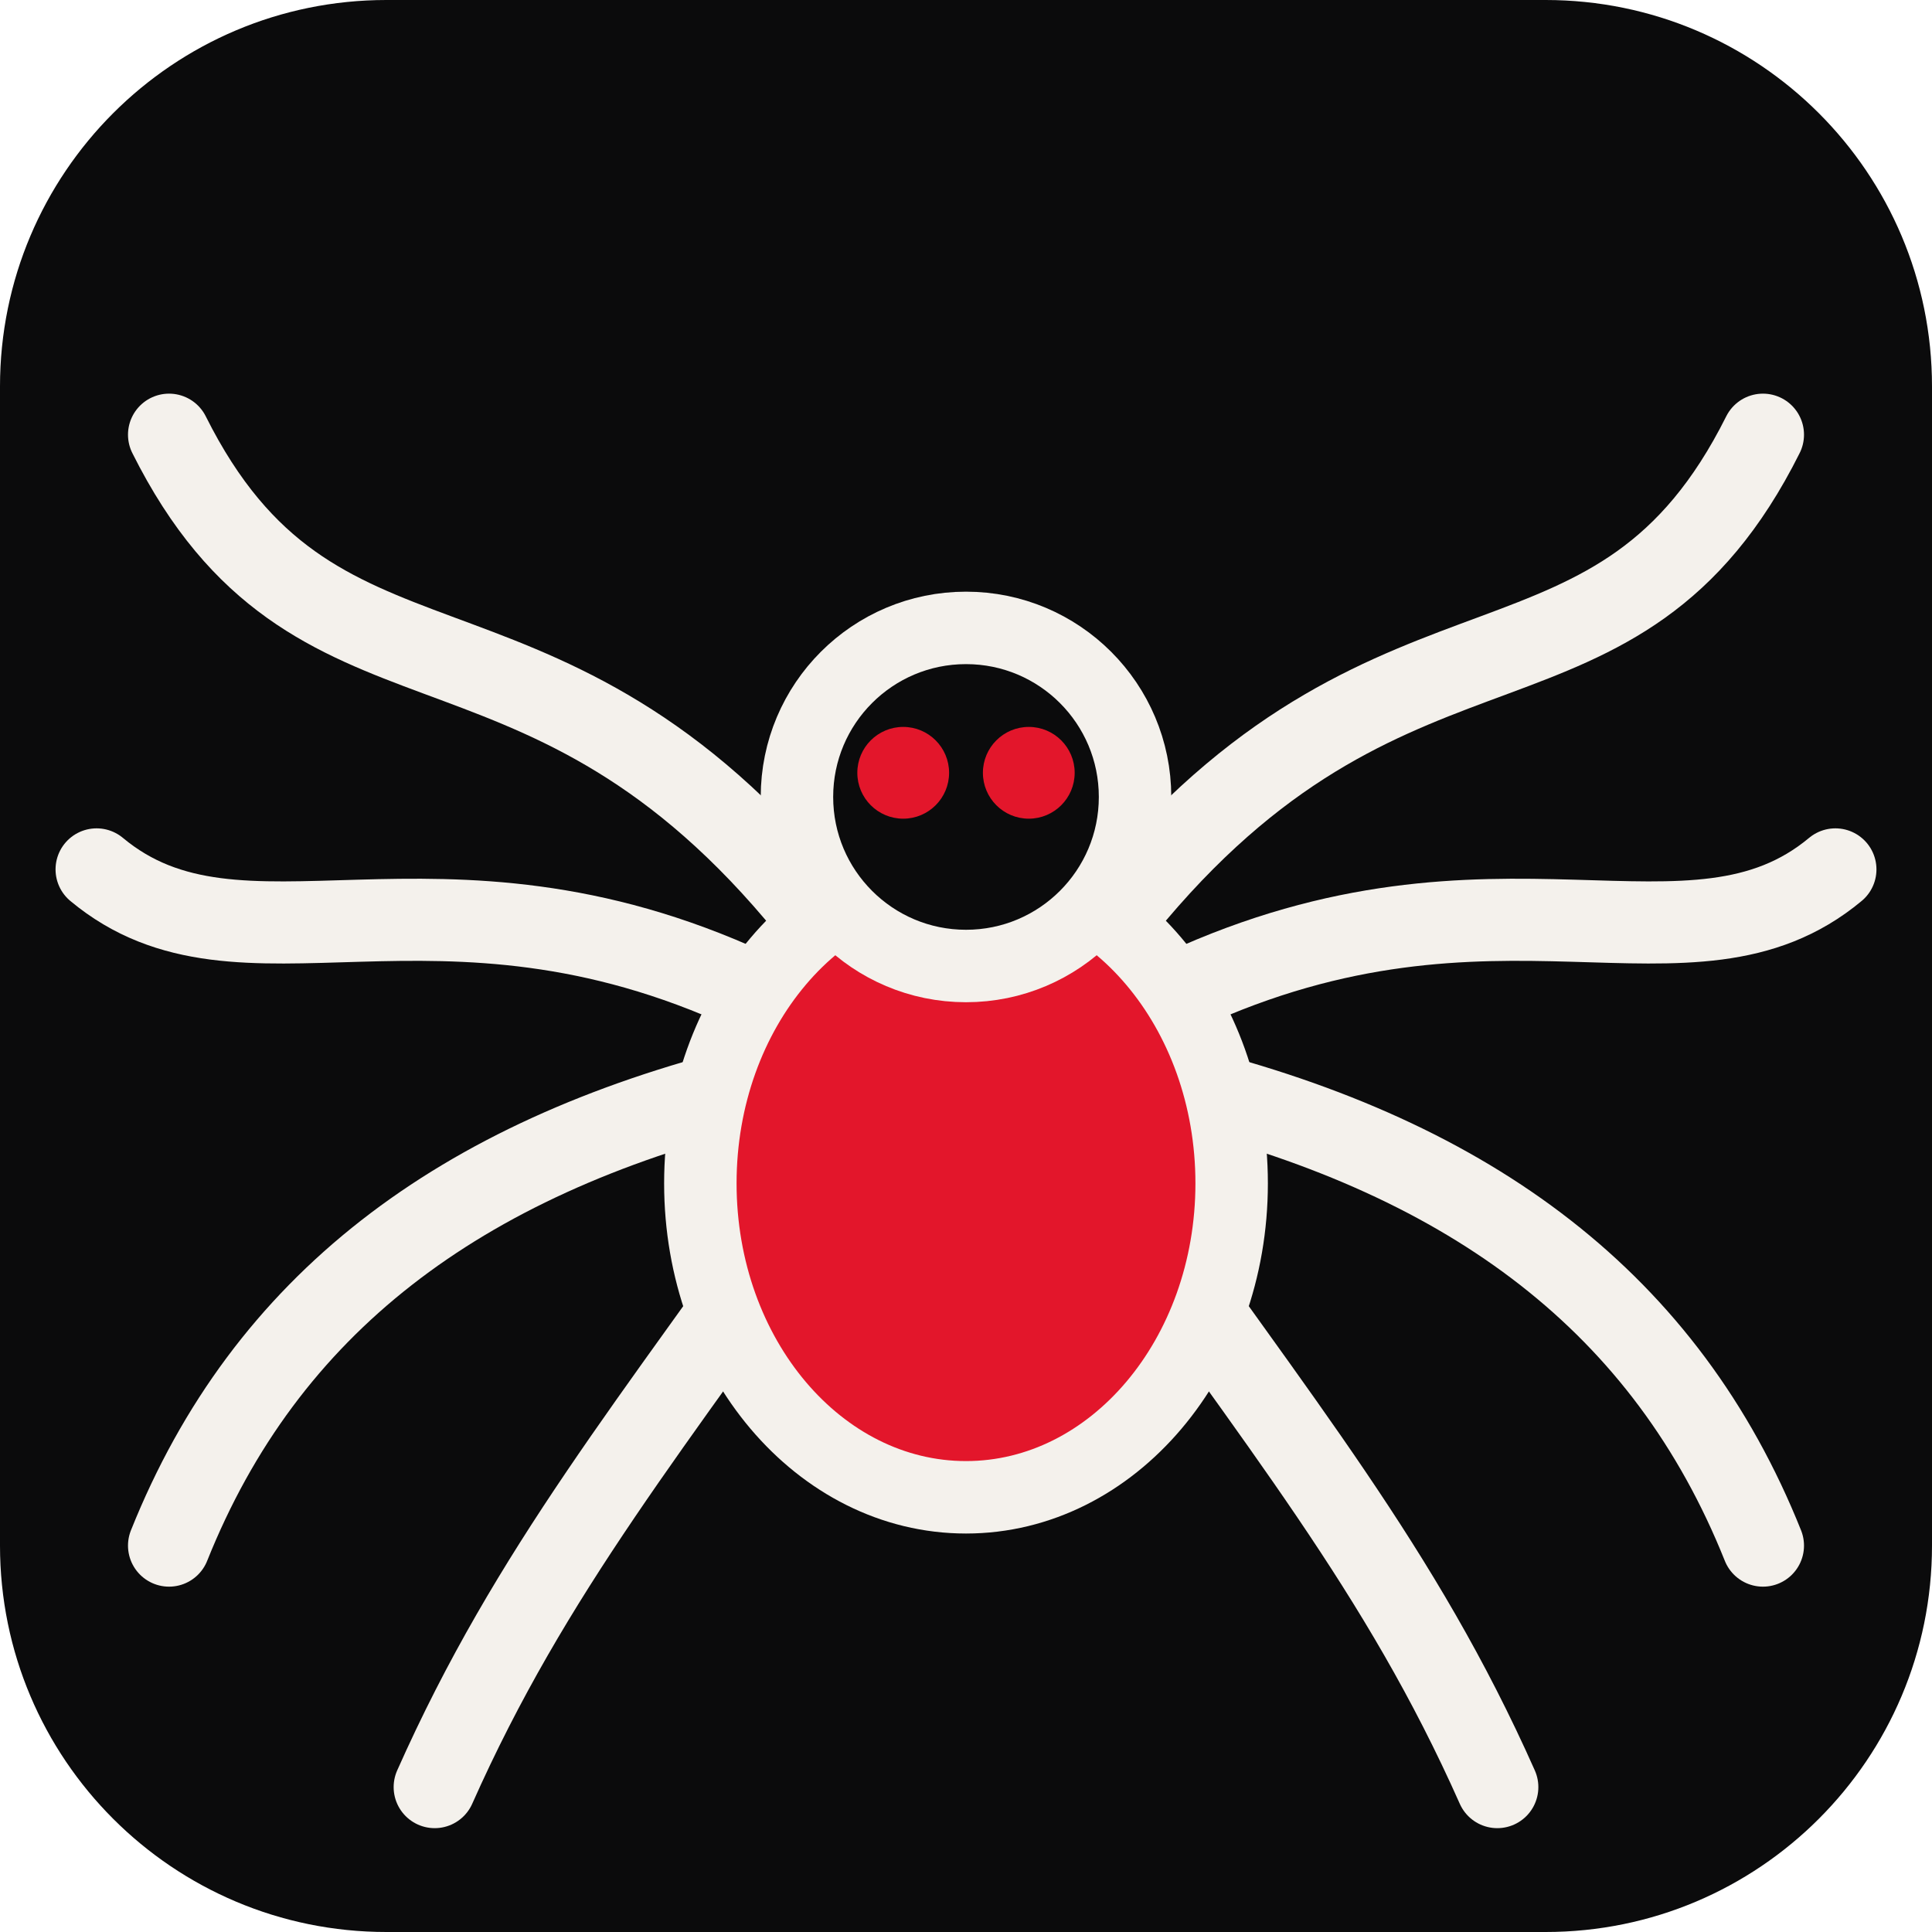
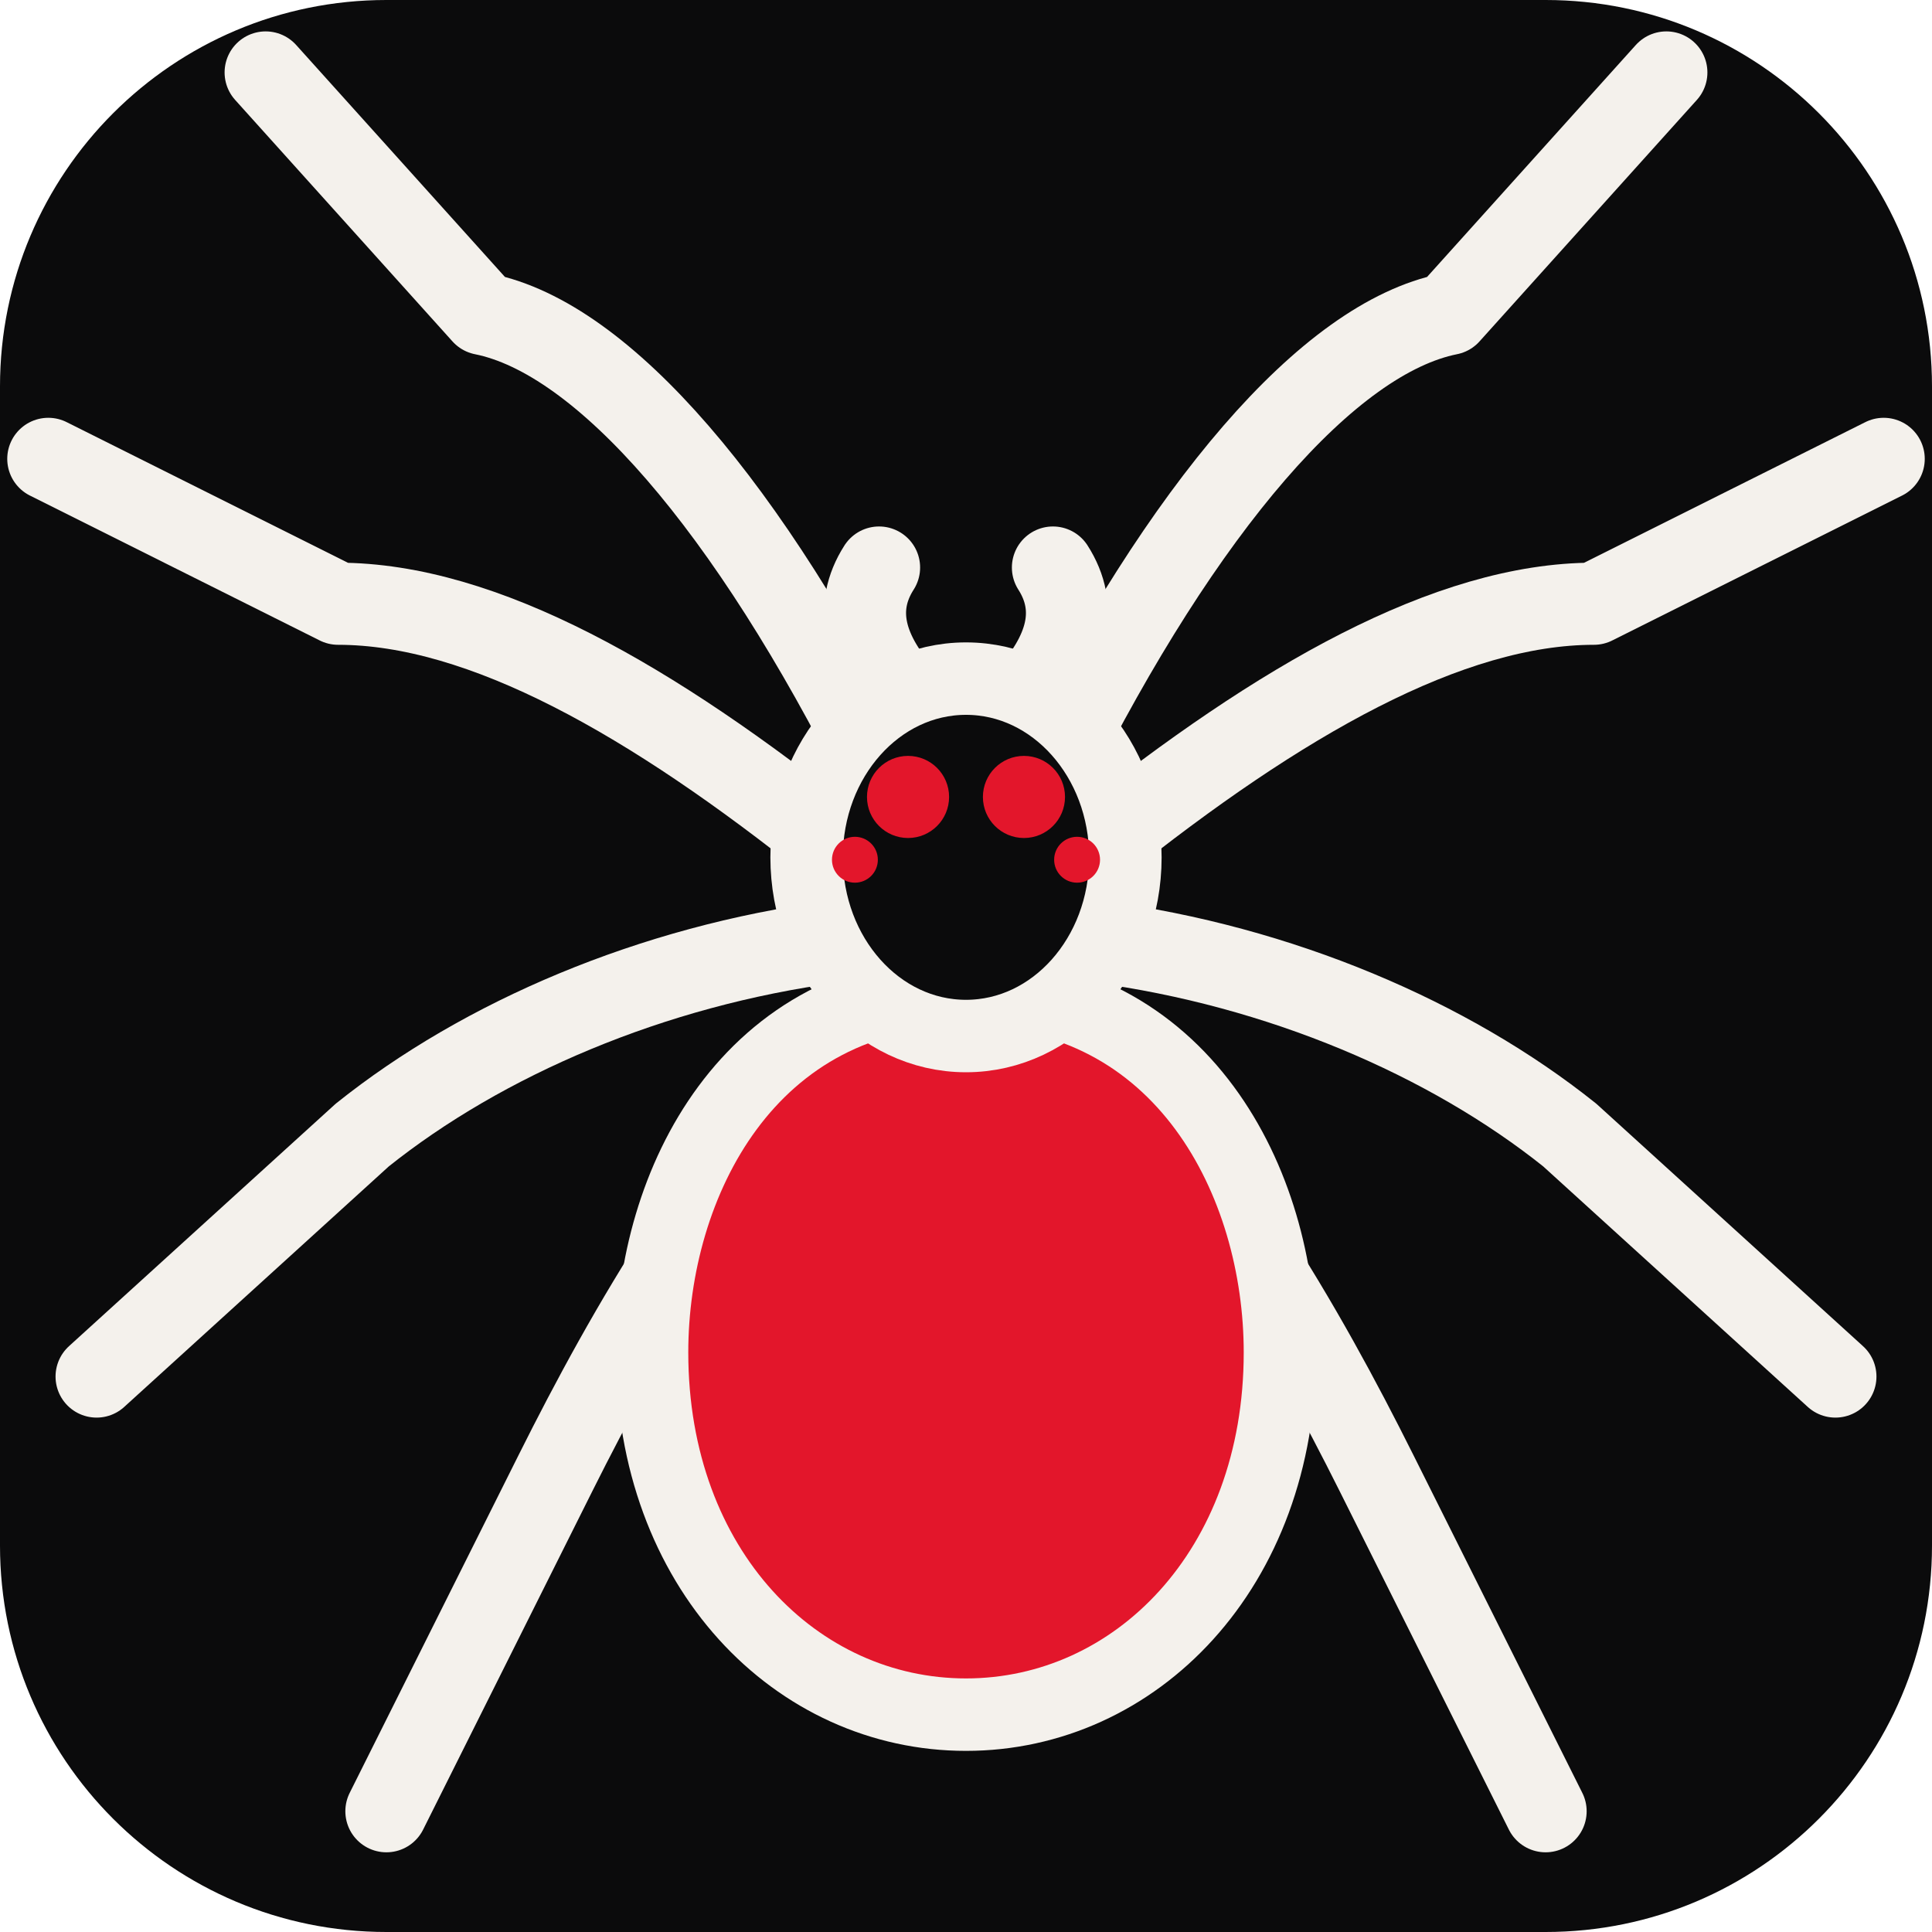
<svg xmlns="http://www.w3.org/2000/svg" viewBox="-40 -40 80 80">
  <rect x="-40" y="-40" width="80" height="80" rx="16" fill="#0B0B0C" />
-   <g fill="none" stroke="#F4F1EC" stroke-width="3.4" stroke-linecap="round">
-     <path d="M-7 -3 C -18 -16, -27 -10, -33 -22" />
-     <path d="M-9 1 C -22 -5, -30 1, -36 -4" />
-     <path d="M-9 5 C -21 8, -29 14, -33 24" />
-     <path d="M-6 9 C -13 19, -18 25, -22 34" />
-     <path d="M7 -3 C 18 -16, 27 -10, 33 -22" />
-     <path d="M9 1 C 22 -5, 30 1, 36 -4" />
-     <path d="M9 5 C 21 8, 29 14, 33 24" />
-     <path d="M6 9 C 13 19, 18 25, 22 34" />
+   <g fill="none" stroke-linecap="round" stroke-linejoin="round" stroke="#F4F1EC" stroke-width="3.4">
+     <path d="M-3.5 -8 C -9 -19, -15 -26, -20 -27 L -29 -37" />
+     <path d="M-5.5 -5 C -13 -11, -20 -15, -26 -15 L -38 -21" />
+     <path d="M-5.5 -1 C -13 0, -20 3, -25 7 L -36 17" />
+     <path d="M-4 2 C -10 8, -14 15, -17 21 L -24 35" />
+     <path d="M3.5 -8 C 9 -19, 15 -26, 20 -27 L 29 -37" />
+     <path d="M5.5 -5 C 13 -11, 20 -15, 26 -15 L 38 -21" />
+     <path d="M5.5 -1 C 13 0, 20 3, 25 7 L 36 17" />
+     <path d="M4 2 C 10 8, 14 15, 17 21 L 24 35" />
+     <path d="M-2.4 -11 Q -5.2 -14 -3.6 -16.5" />
+     <path d="M2.4 -11 Q 5.2 -14 3.6 -16.5" />
  </g>
-   <ellipse cx="0" cy="9" rx="11" ry="13" fill="#E3162B" stroke="#F4F1EC" stroke-width="3" />
-   <circle cx="0" cy="-7" r="7" fill="#0B0B0C" stroke="#F4F1EC" stroke-width="3" />
-   <circle cx="-2.6" cy="-8" r="1.9" fill="#E3162B" />
-   <circle cx="2.6" cy="-8" r="1.9" fill="#E3162B" />
+   <path d="M0 1 C 9 1, 13 9, 13 16 C 13 25, 7 31, 0 31 C -7 31, -13 25, -13 16 C -13 9, -9 1, 0 1 Z" fill="#E3162B" stroke="#F4F1EC" stroke-width="3" />
+   <path d="M-4 11 L4 11 L0 16.5 Z M0 16.5 L4 22 L-4 22 Z" fill="none" />
+   <ellipse cx="0" cy="-4.5" rx="6.6" ry="7.4" fill="#0B0B0C" stroke="#F4F1EC" stroke-width="3" />
+   <circle cx="-2.4" cy="-7" r="1.7" fill="#E3162B" />
+   <circle cx="2.4" cy="-7" r="1.7" fill="#E3162B" />
+   <circle cx="-4.6" cy="-4.4" r="0.95" fill="#E3162B" />
+   <circle cx="4.6" cy="-4.4" r="0.95" fill="#E3162B" />
</svg>
